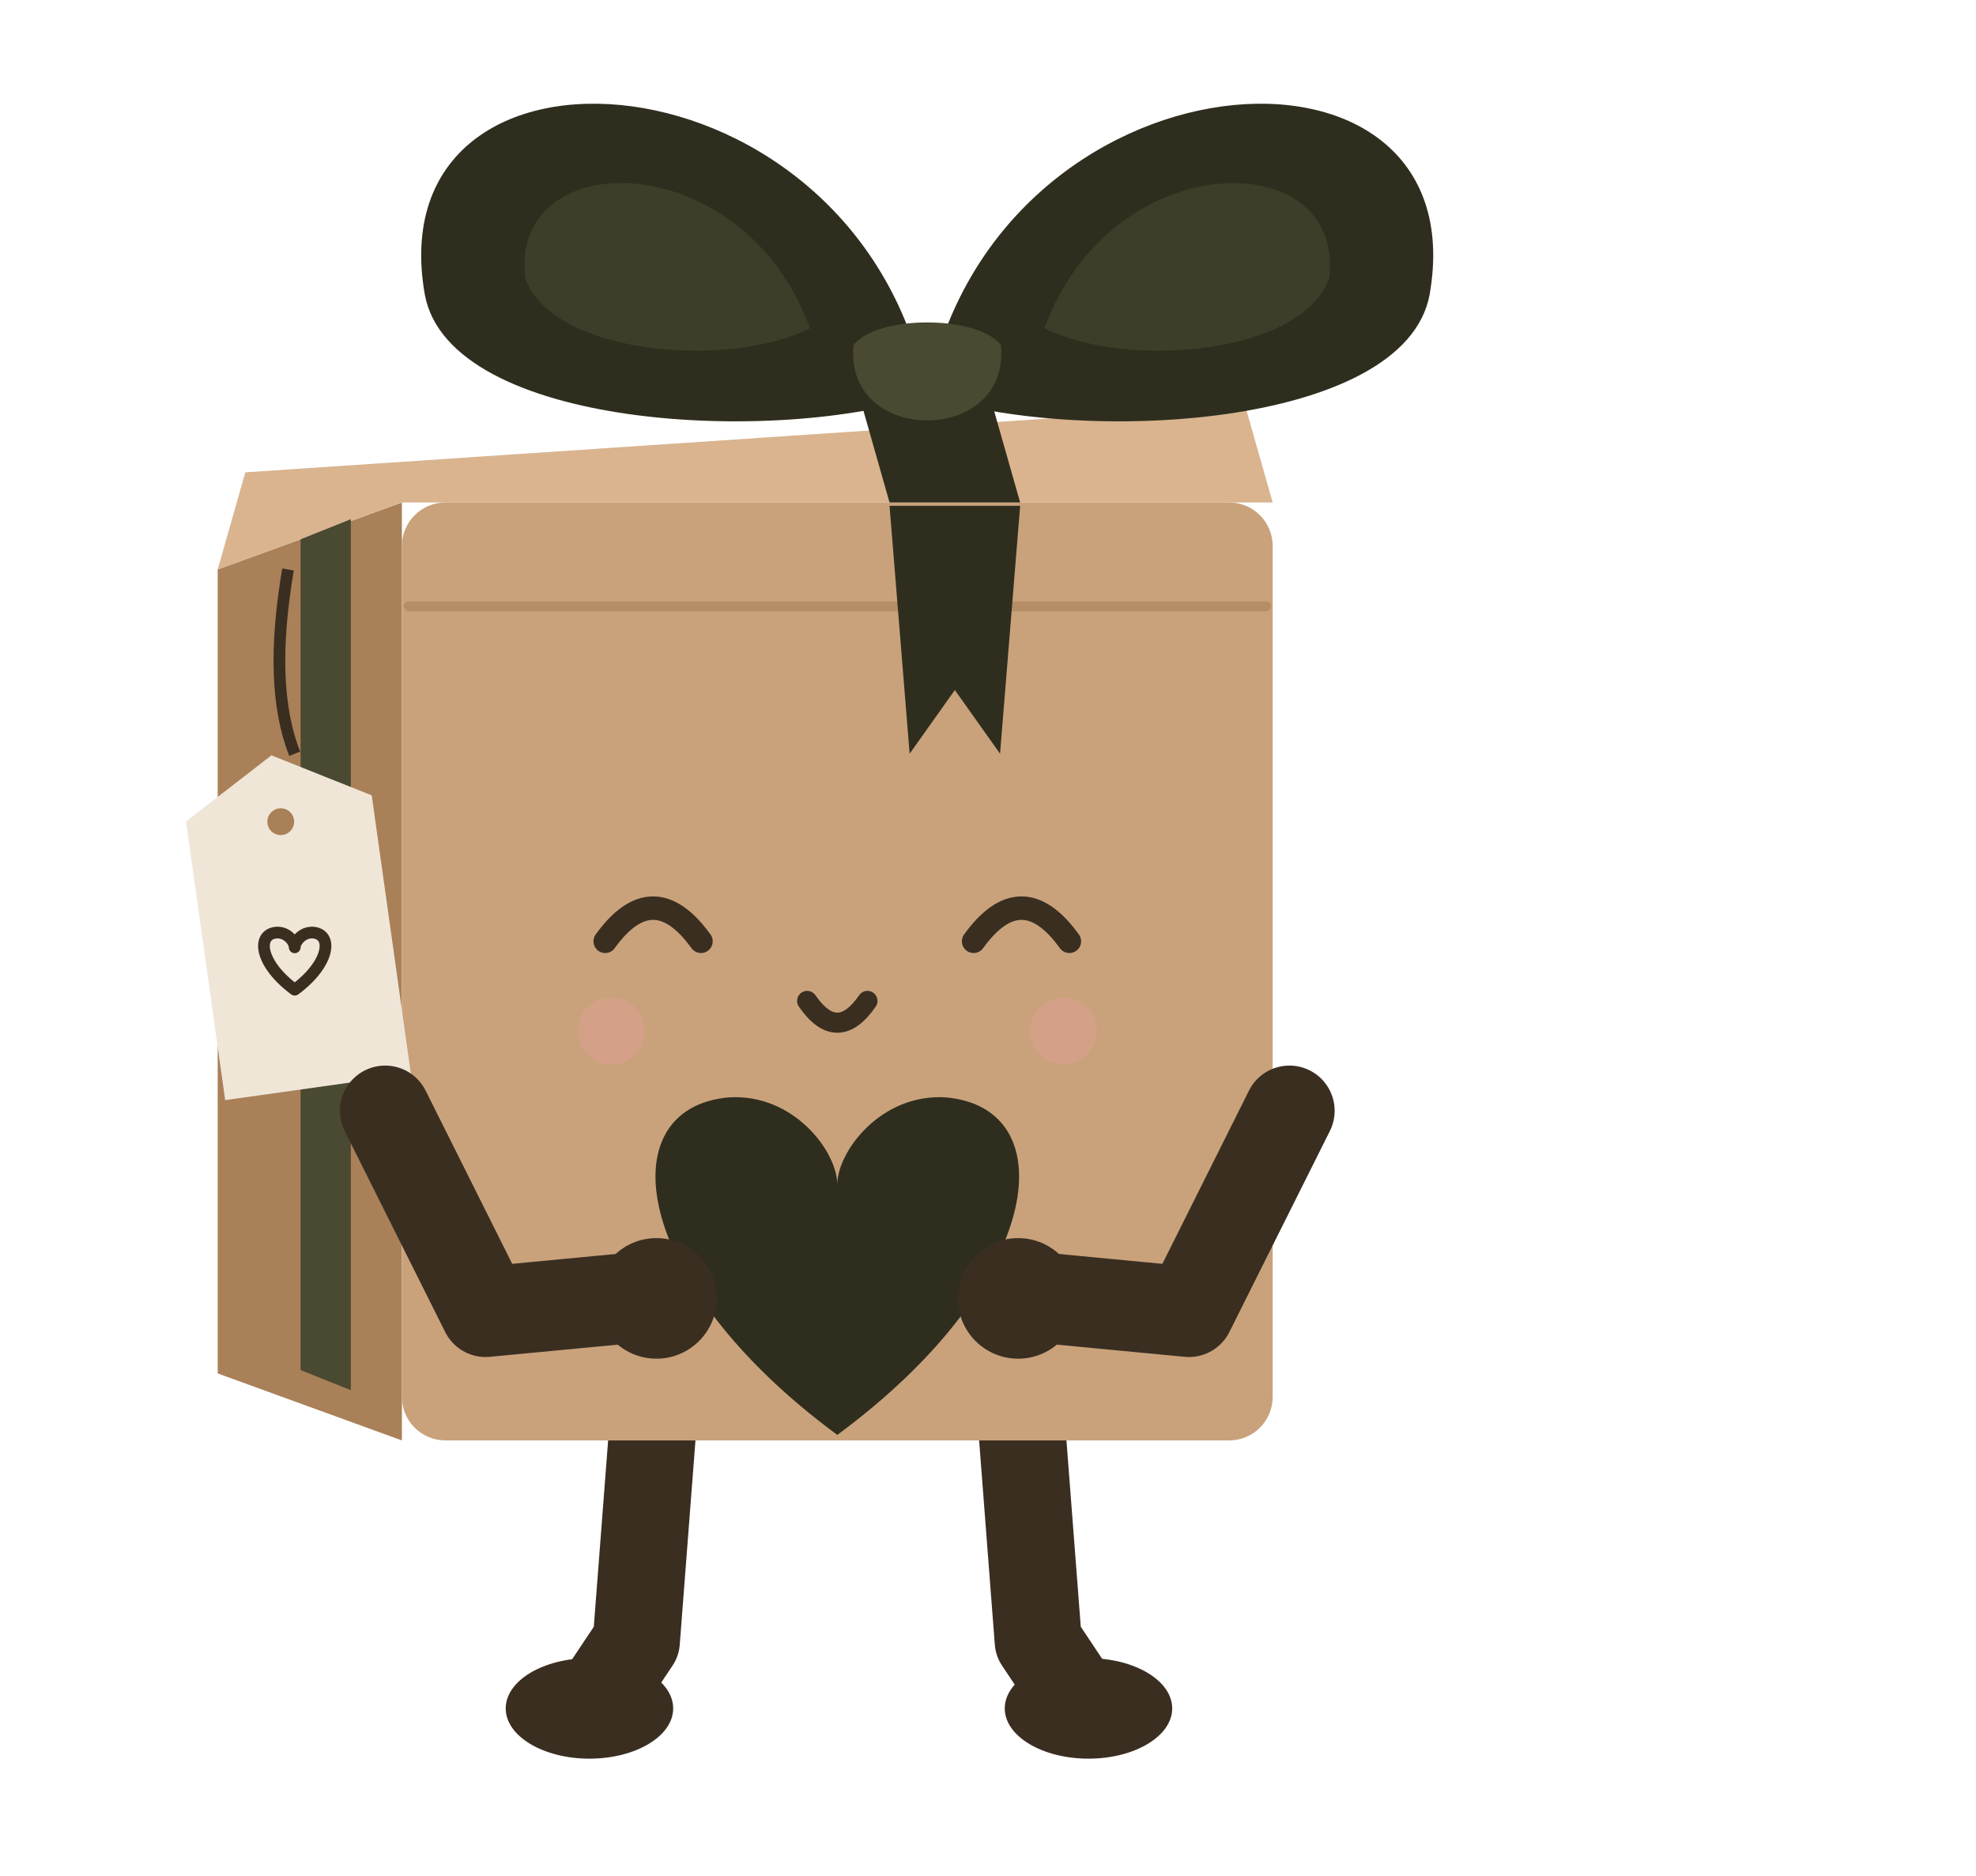
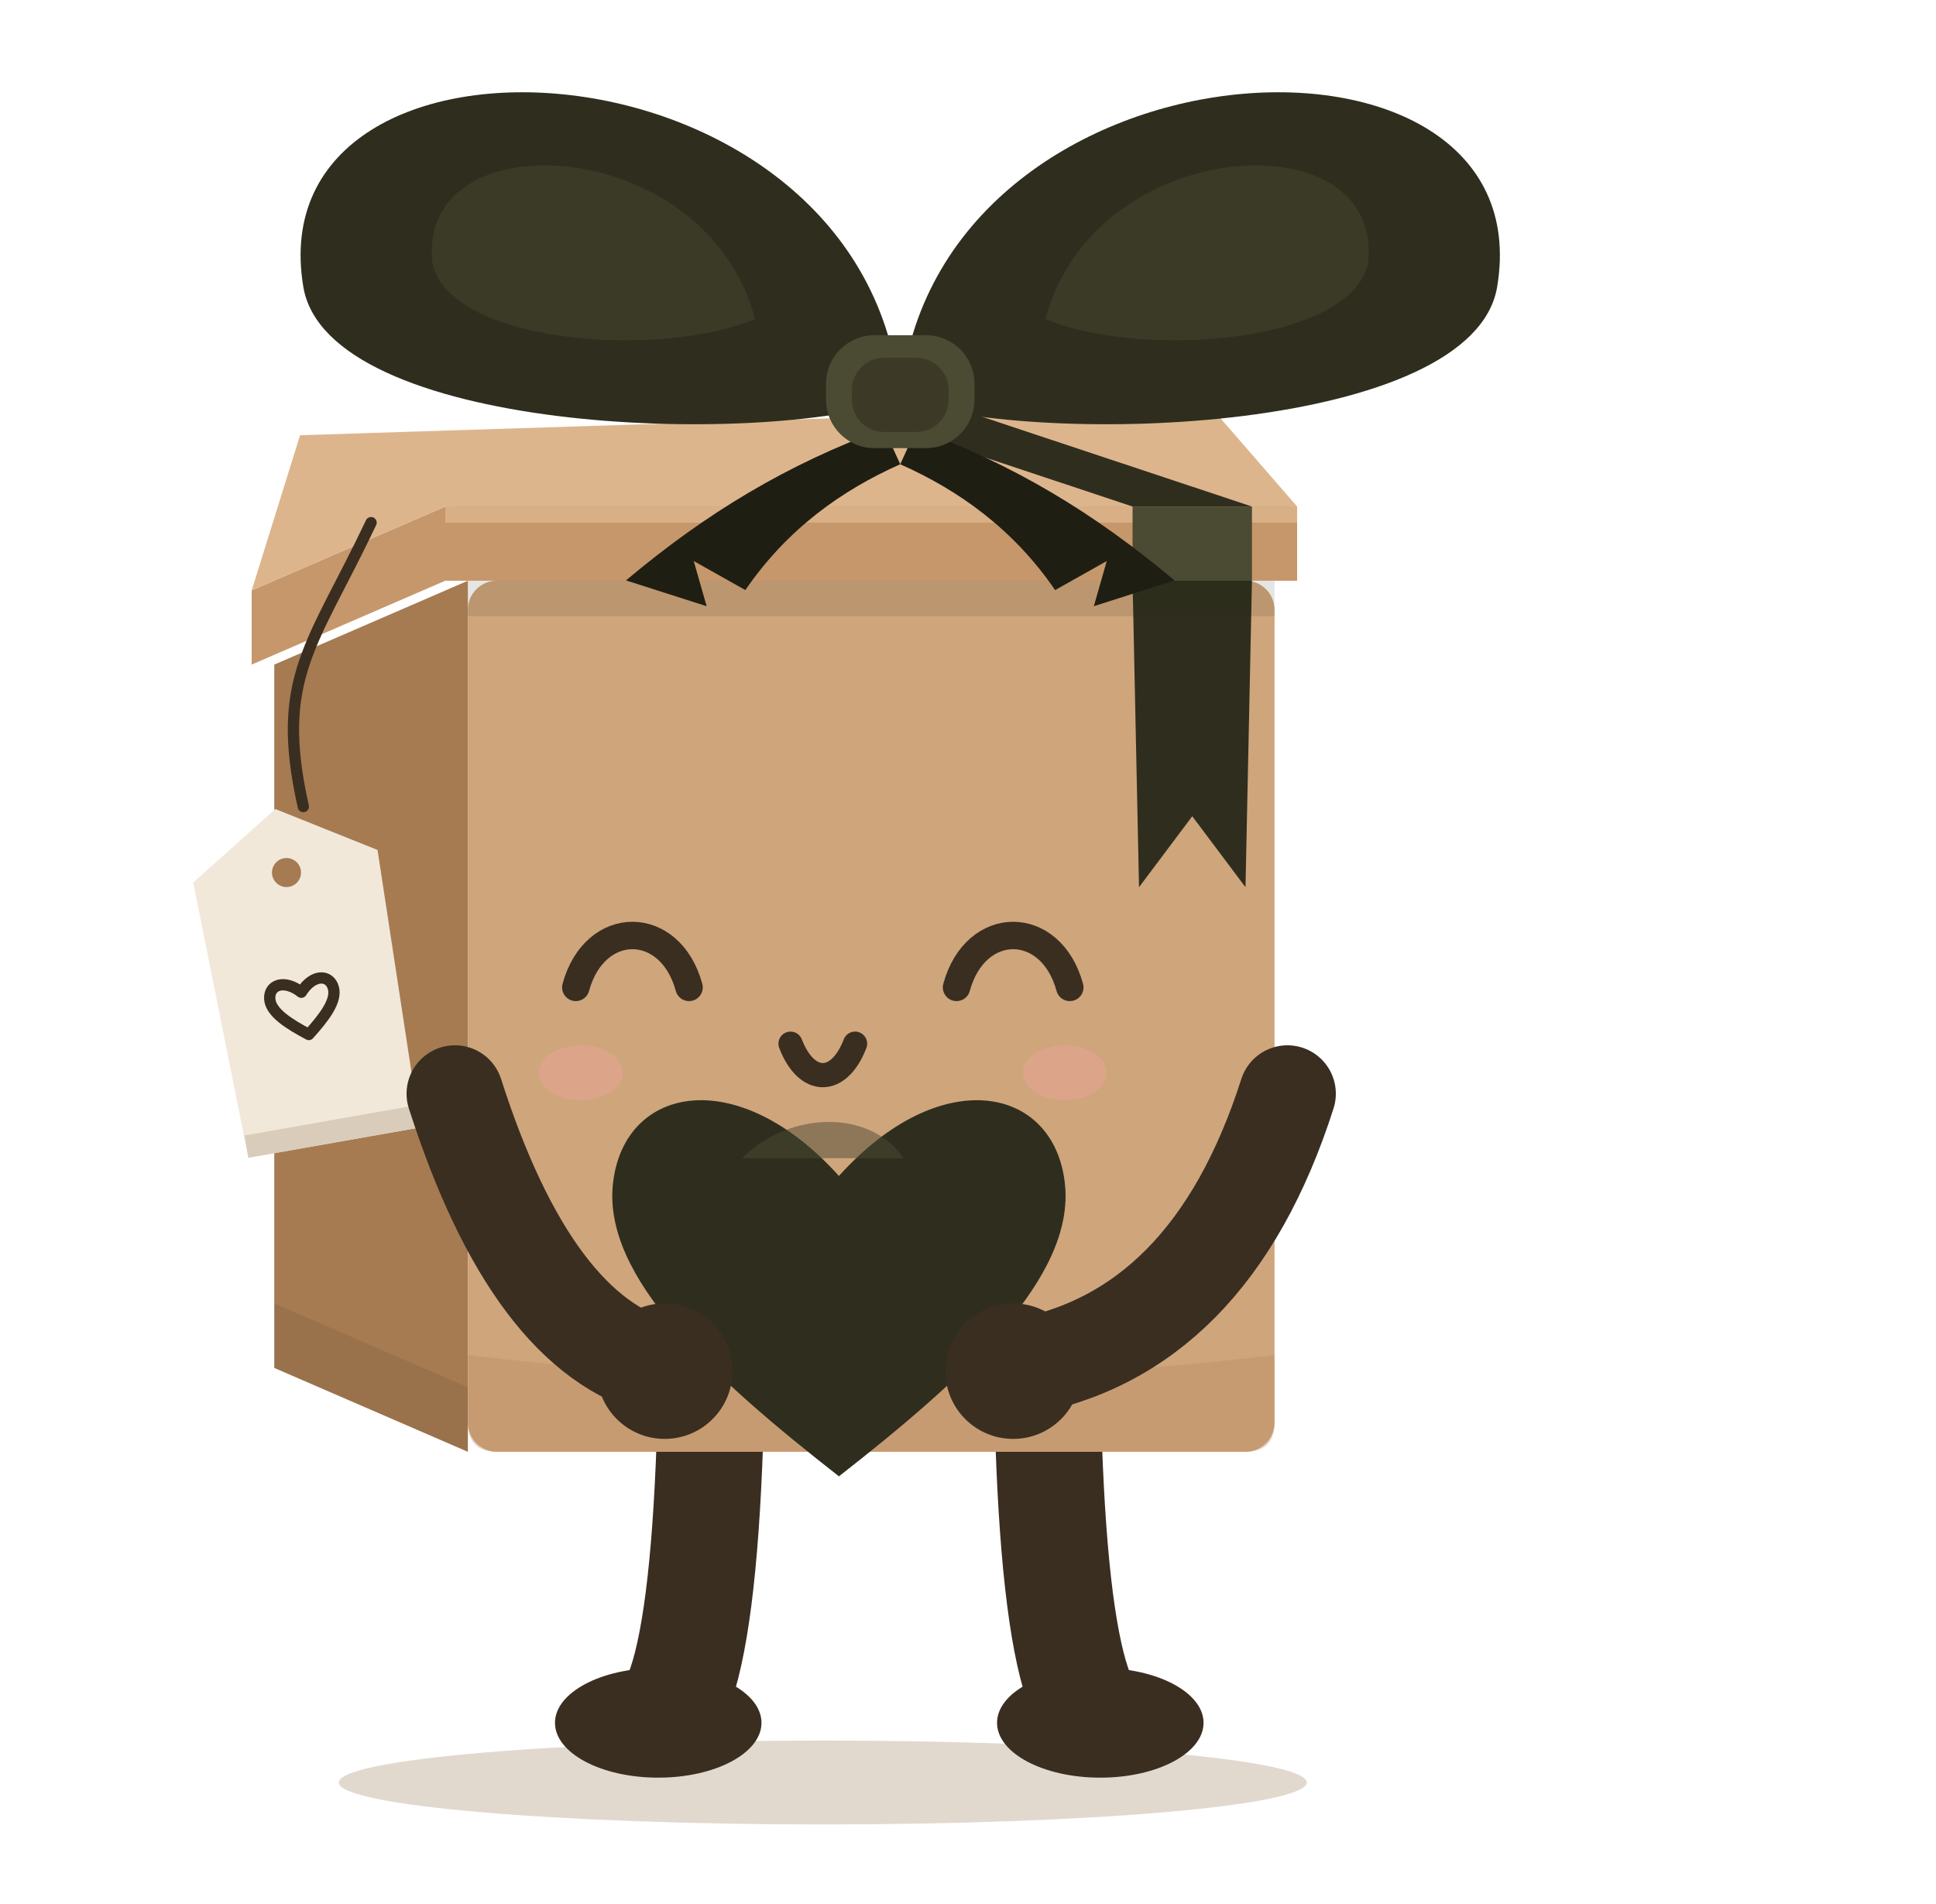
- <svg xmlns="http://www.w3.org/2000/svg" viewBox="60 80 1180 1120" width="1180" height="1120" role="img" aria-label="Mascote Seu Mimo Studio, feliz">
+ <svg xmlns="http://www.w3.org/2000/svg" viewBox="40 40 1200 1180" width="1200" height="1180" role="img" aria-label="Mascote Seu Mimo Studio, feliz">
  <g id="mascote-feliz">
-     <path d="M450,930 L440,1060 L420,1090" fill="none" stroke="#3A2E21" stroke-width="52" stroke-linecap="round" stroke-linejoin="round" />
-     <ellipse cx="412" cy="1100" rx="50" ry="30" fill="#3A2E21" />
-     <path d="M670,930 L680,1060 L700,1090" fill="none" stroke="#3A2E21" stroke-width="52" stroke-linecap="round" stroke-linejoin="round" />
-     <ellipse cx="710" cy="1100" rx="50" ry="30" fill="#3A2E21" />
-     <g id="corpo" transform="rotate(0 560.0 940)">
-       <path d="M190,420 L300,380 L300,940 L190,900 Z" fill="#A98058" />
-       <path d="M190,420 L300,380 L820,380 L803.5,322 L206.5,362 Z" fill="#D9B48F" />
-       <rect x="300" y="380" width="520" height="560" rx="26" ry="26" fill="#C9A27B" />
-       <path d="M591.2,380 L669.2,380 L652.7,322 L574.7,322 Z" fill="#2F2E1E" />
-       <path d="M239.5,402 L269.5,390 L269.5,910 L239.5,898 Z" fill="#4A4931" />
-       <path d="M304,442 L816,442" fill="none" stroke="#A98058" stroke-width="6" stroke-linecap="round" opacity=".6" />
-       <path d="M591.2,382 L669.2,382 L657.2,530 L630.2,492 L603.2,530 Z" fill="#2F2E1E" />
-       <path d="M613.7,316 C573.7,106 283.7,86 313.7,256 C328.7,336 523.7,346 613.7,316 Z" fill="#2F2E1E" />
-       <path d="M543.7,276 C503.7,166 363.7,166 373.7,246 C388.7,291 493.7,301 543.7,276 Z" fill="#4A4931" opacity=".55" />
-       <path d="M613.7,316 C653.7,106 943.7,86 913.7,256 C898.7,336 703.7,346 613.7,316 Z" fill="#2F2E1E" />
-       <path d="M683.7,276 C723.7,166 863.7,166 853.7,246 C838.7,291 733.7,301 683.7,276 Z" fill="#4A4931" opacity=".55" />
-       <path d="M569.7,286 C563.7,346 663.7,346 657.7,286 C643.7,268 583.7,268 569.7,286 Z" fill="#4A4931" />
-       <path d="M232,420 Q220,490 236,530" fill="none" stroke="#3A2E21" stroke-width="7" />
-       <path d="M236,530 L292,562 L292,730 L180,730 L180,562 Z" fill="#EFE6D8" transform="rotate(-8 236 630)" />
-       <circle cx="236" cy="570" r="8" fill="#A98058" transform="rotate(-8 236 630)" />
-       <path d="M236,670.9 C215.1,655.5 212.9,637.9 225.0,636.8 C231.6,636.36 236,642.3 236,645.6 C236,642.3 240.4,636.36 247.0,636.8 C259.1,637.9 256.9,655.5 236,670.9 Z" fill="none" stroke="#3A2E21" stroke-width="7" stroke-linejoin="round" />
-       <path d="M421.4,642.0 Q450.0,602.4 478.6,642.0" fill="none" stroke="#3A2E21" stroke-width="14.0" stroke-linecap="round" />
-       <path d="M641.4,642.0 Q670.0,602.4 698.6,642.0" fill="none" stroke="#3A2E21" stroke-width="14.0" stroke-linecap="round" />
-       <circle cx="425.0" cy="695.6" r="20" fill="#D9A08C" opacity=".7" />
-       <circle cx="695.0" cy="695.6" r="20" fill="#D9A08C" opacity=".7" />
-       <path d="M542.0,677.6 Q560.0,703.6 578.0,677.6" fill="none" stroke="#3A2E21" stroke-width="12.0" stroke-linecap="round" />
-       <path d="M560.0,936.7 C436.5,845.7 423.5,741.7 495.0,735.2 C534.0,732.6 560.0,767.7 560.0,787.2 C560.0,767.7 586.0,732.6 625.0,735.2 C696.5,741.7 683.5,845.7 560.0,936.7 Z" fill="#2F2E1E" />
-       <path d="M290,743.2 L350,863.2 L455.0,853.2" fill="none" stroke="#3A2E21" stroke-width="54" stroke-linecap="round" stroke-linejoin="round" />
-       <path d="M830,743.2 L770,863.2 L665.0,853.2" fill="none" stroke="#3A2E21" stroke-width="54" stroke-linecap="round" stroke-linejoin="round" />
-       <circle cx="452.0" cy="855.2" r="36" fill="#3A2E21" />
-       <circle cx="668.0" cy="855.2" r="36" fill="#3A2E21" />
+     <ellipse cx="550.0" cy="1145" rx="300" ry="26" fill="#C9B9A4" opacity=".55" />
+     <path d="M480,934 Q476,1050 460,1090" fill="none" stroke="#3A2E21" stroke-width="66" stroke-linecap="round" stroke-linejoin="round" />
+     <ellipse cx="448" cy="1108" rx="64" ry="34" fill="#3A2E21" />
+     <path d="M690,934 Q694,1050 710,1090" fill="none" stroke="#3A2E21" stroke-width="66" stroke-linecap="round" stroke-linejoin="round" />
+     <ellipse cx="722" cy="1108" rx="64" ry="34" fill="#3A2E21" />
+     <g id="corpo" transform="rotate(0 580.0 1100)">
+       <path d="M210,452 L330,400 L330,940 L210,888 Z" fill="#A67B52" />
+       <path d="M210,848 L330,900 L330,940 L210,888 Z" fill="#1F1E13" opacity=".10" />
+       <rect x="330" y="400" width="500" height="540" rx="18" fill="#CFA57C" />
+       <path d="M330,880 Q580.0,910 830,880 L830,922 Q830,940 812,940 L348,940 Q330,940 330,922 Z" fill="#B88A5E" opacity=".35" />
+       <path d="M196,406 L316,354 L844,354 L844,400 L316,400 L196,452 Z" fill="#C6976B" />
+       <path d="M196,406 L226.0,309.8 L790.0,291.8 L844,354 L316,354 Z" fill="#DDB58D" />
+       <rect x="316" y="354" width="528" height="46" rx="6" fill="#C6976B" />
+       <rect x="316" y="354" width="528" height="10" fill="#DDB58D" opacity=".8" />
+       <path d="M561.0,293.8 L635.0,293.8 L816,354 L742,354 Z" fill="#2F2E1E" />
+       <rect x="742" y="354" width="74" height="46" fill="#4B4A33" />
+       <path d="M742,400 L816,400 L812,590 L779.0,546 L746,590 Z" fill="#2F2E1E" />
+       <rect x="330" y="400" width="500" height="22" fill="#1F1E13" opacity=".12" />
+       <path d="M598.0,287.8 C578.0,57.8 198.0,37.8 228.0,217.8 C243.0,307.8 508.0,317.8 598.0,287.8 Z" fill="#2F2E1E" />
+       <path d="M508.0,237.8 C478.0,122.8 298.0,112.8 308.0,202.8 C318.0,252.8 448.0,262.8 508.0,237.8 Z" fill="#4B4A33" opacity=".42" />
+       <path d="M588.0,305.8 C528.0,327.8 478.0,357.8 428.0,399.8 L478.0,415.8 L470.0,387.8 L502.0,405.8 C528.0,367.8 562.0,343.8 598.0,327.8 Z" fill="#1F1E13" />
+       <path d="M598.0,287.8 C618.0,57.8 998.0,37.8 968.0,217.8 C953.0,307.8 688.0,317.8 598.0,287.8 Z" fill="#2F2E1E" />
+       <path d="M688.0,237.8 C718.0,122.8 898.0,112.8 888.0,202.8 C878.0,252.8 748.0,262.8 688.0,237.8 Z" fill="#4B4A33" opacity=".42" />
+       <path d="M608.0,305.8 C668.0,327.8 718.0,357.8 768.0,399.8 L718.0,415.8 L726.0,387.8 L694.0,405.8 C668.0,367.8 634.0,343.8 598.0,327.8 Z" fill="#1F1E13" />
+       <rect x="552.0" y="247.8" width="92" height="70" rx="30" fill="#4B4A33" />
+       <rect x="568.0" y="261.8" width="60" height="46" rx="20" fill="#2F2E1E" opacity=".55" />
+       <path d="M270.0,364 C234.0,440 210,460 228,540" fill="none" stroke="#3A2E21" stroke-width="7" stroke-linecap="round" />
+       <path d="M228,540 L286,576 L282,750 L174,750 L170,576 Z" fill="#F1E8DA" transform="rotate(-10 228 640)" />
+       <path d="M174,736 L282,736 L282,750 L174,750 Z" fill="#D9CCBA" transform="rotate(-10 228 640)" />
+       <circle cx="228" cy="580" r="9" fill="#A67B52" transform="rotate(-10 228 640)" />
+       <path d="M228,681.6 C217.0,673.0 207.0,664.0 208.0,655.6 C209.0,647.0 219.0,645.0 228,655.0 C237.0,645.0 247.0,647.0 248.0,655.6 C249.0,664.0 239.0,673.0 228,681.6 Z" fill="none" stroke="#3A2E21" stroke-width="7" stroke-linejoin="round" transform="rotate(-10 228 662)" />
+       <path d="M396.9,652.1 C408.6,609.2 455.4,609.2 467.1,652.1" fill="none" stroke="#3A2E21" stroke-width="17" stroke-linecap="round" />
+       <path d="M632.9,652.1 C644.6,609.2 691.4,609.2 703.1,652.1" fill="none" stroke="#3A2E21" stroke-width="17" stroke-linecap="round" />
+       <ellipse cx="400.0" cy="705.0" rx="26" ry="17" fill="#E0A48E" opacity=".75" />
+       <ellipse cx="700.0" cy="705.0" rx="26" ry="17" fill="#E0A48E" opacity=".75" />
+       <path d="M530.0,687.0 C540.0,713.0 560.0,713.0 570.0,687.0" fill="none" stroke="#3A2E21" stroke-width="15" stroke-linecap="round" />
+       <path d="M560.0,955.2 C483.0,895.0 413.0,832.0 420.0,773.2 C427.0,713.0 497.0,699.0 560.0,769.0 C623.0,699.0 693.0,713.0 700.0,773.2 C707.0,832.0 637.0,895.0 560.0,955.2 Z" fill="#2F2E1E" transform="rotate(0 560.0 818.0)" />
+       <path d="M500.0,758.0 C530.0,728.0 580.0,728.0 600.0,758.0" fill="#4B4A33" opacity=".5" />
+       <path d="M322,718.0 Q370,868.0 450.0,888.0" fill="none" stroke="#3A2E21" stroke-width="60" stroke-linecap="round" stroke-linejoin="round" />
+       <circle cx="452.0" cy="890.0" r="42" fill="#3A2E21" />
+       <path d="M838,718.0 Q790,868.0 670.0,888.0" fill="none" stroke="#3A2E21" stroke-width="60" stroke-linecap="round" stroke-linejoin="round" />
+       <circle cx="668.0" cy="890.0" r="42" fill="#3A2E21" />
    </g>
  </g>
</svg>
